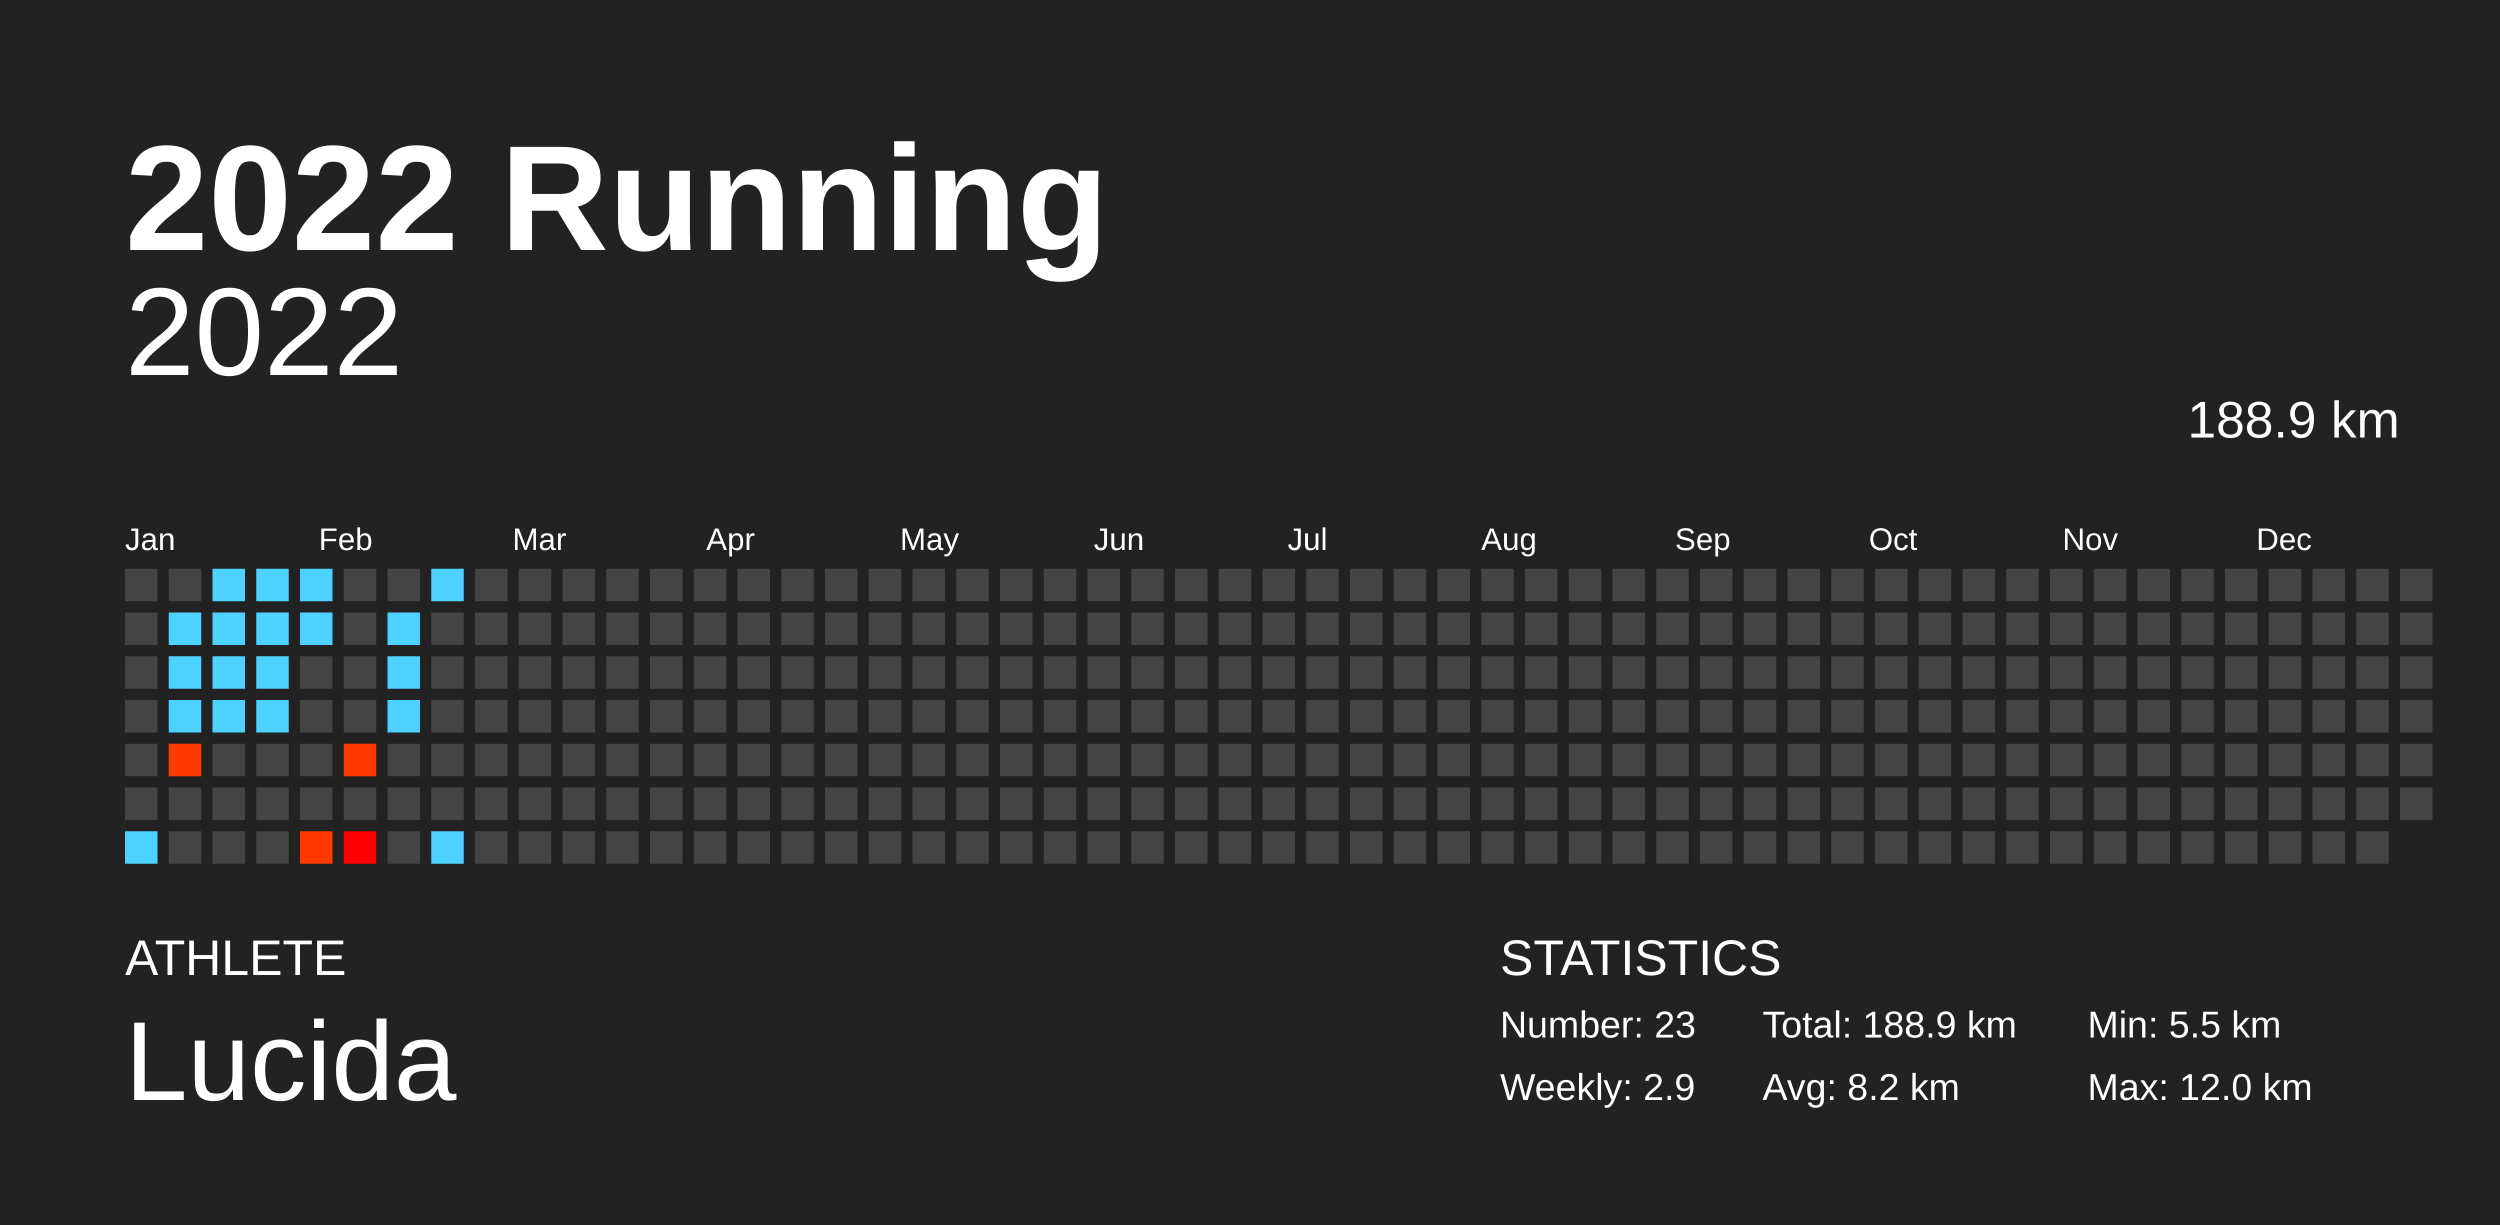
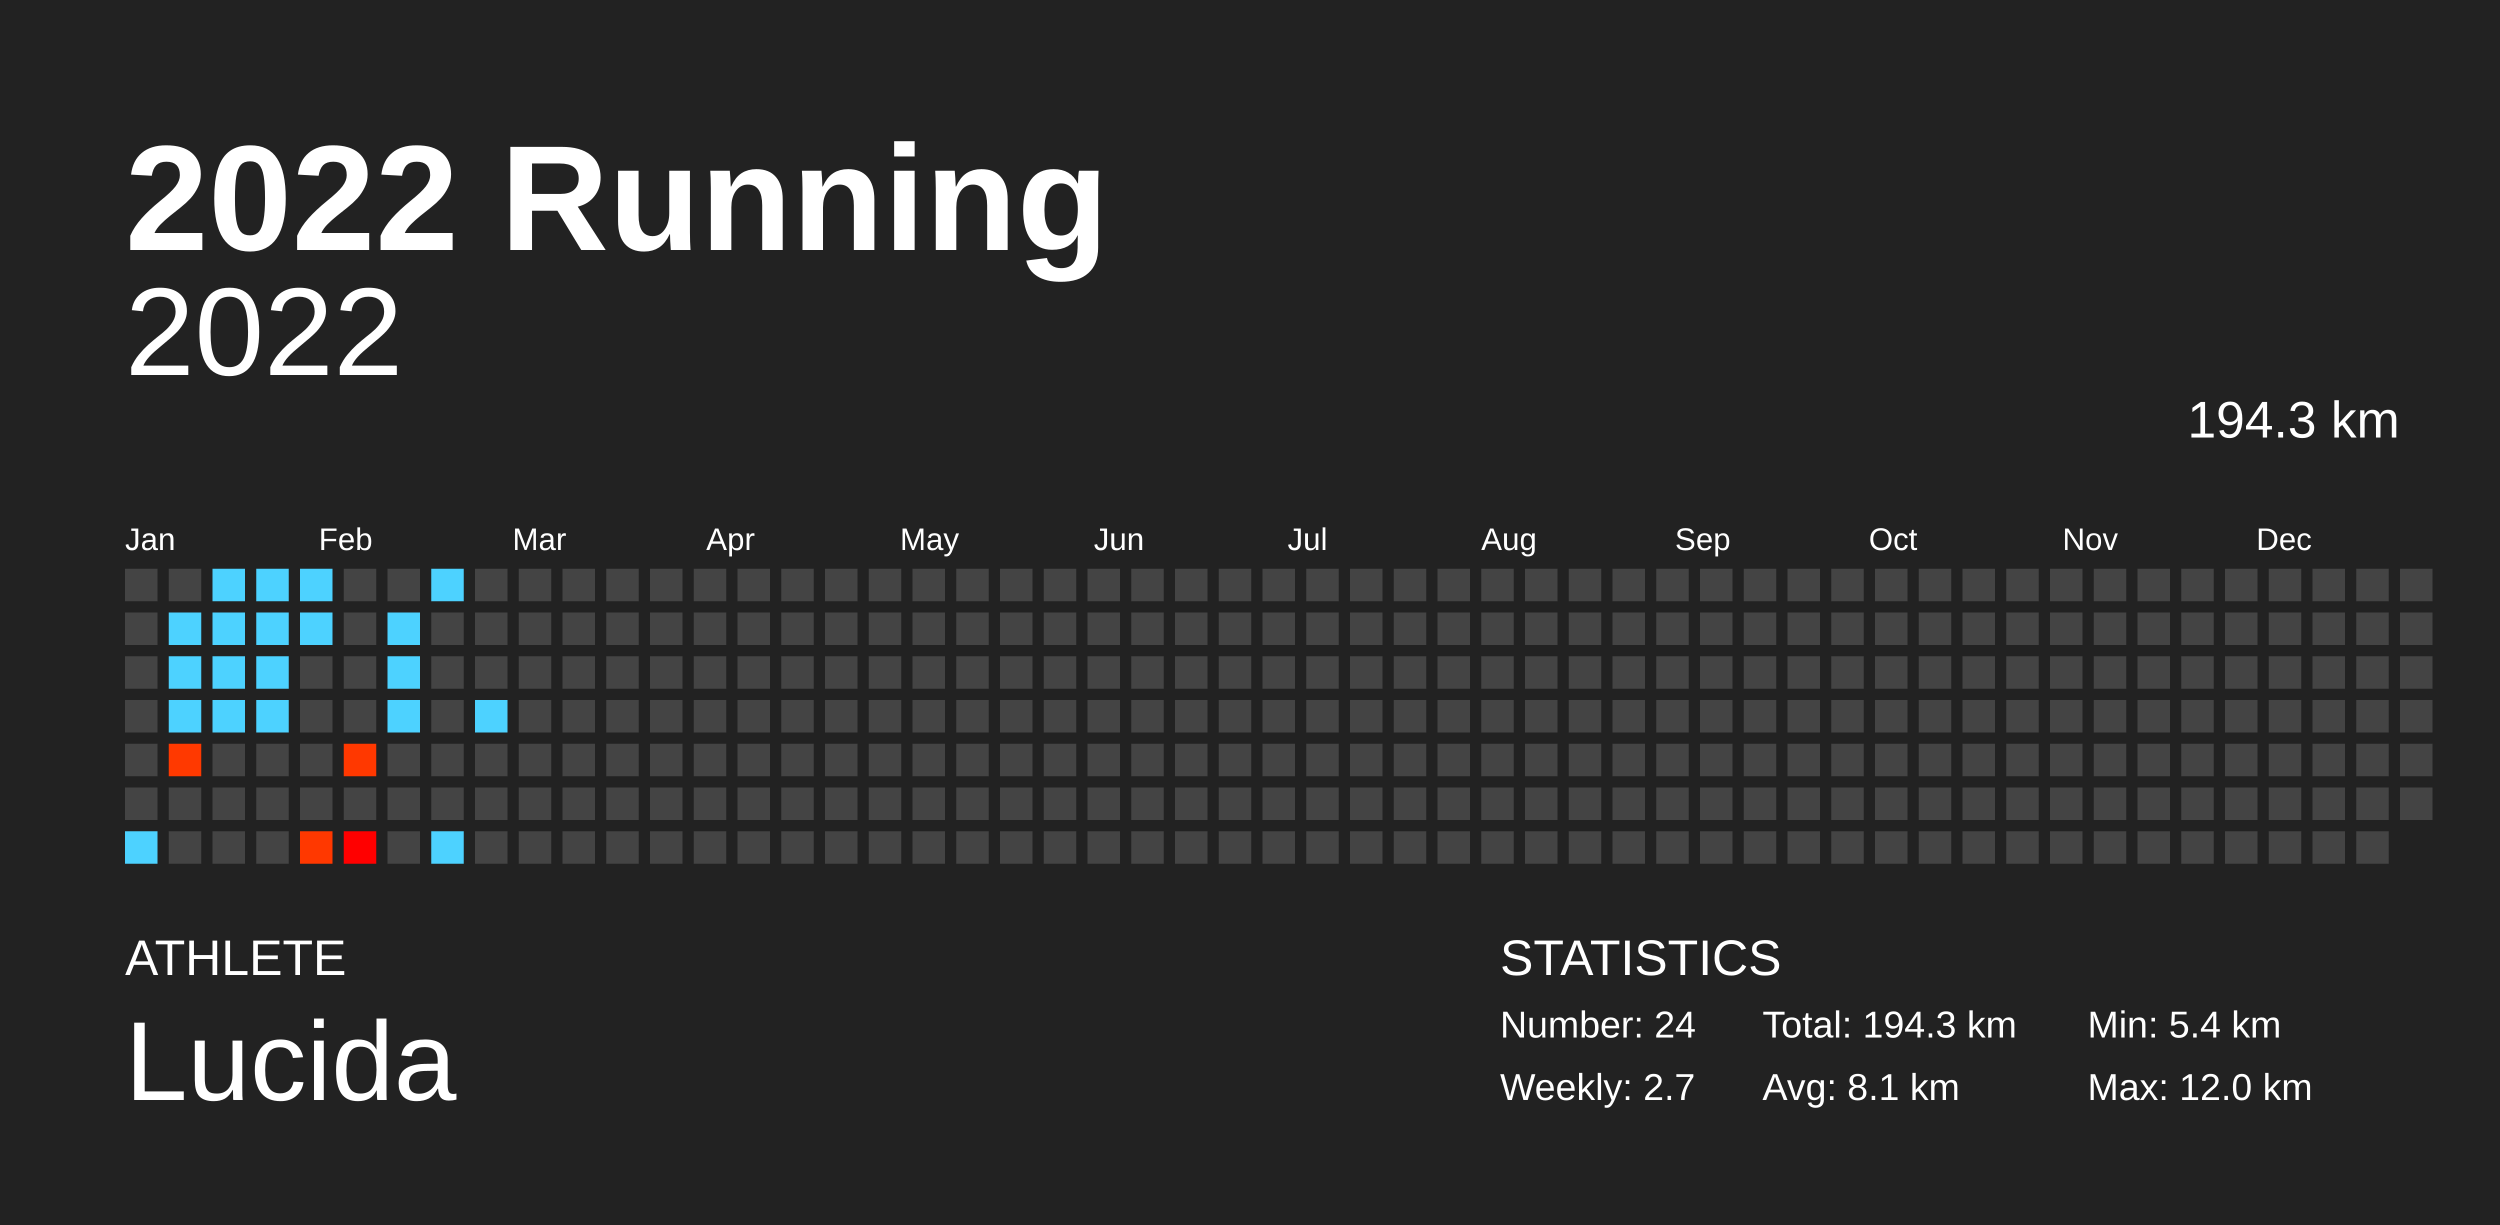
<svg xmlns="http://www.w3.org/2000/svg" baseProfile="full" height="98mm" version="1.1" viewBox="0,0,200,98" width="200mm">
  <defs />
  <rect fill="#222222" height="98" width="200" x="0" y="0" />
  <text fill="#FFFFFF" style="font-size:12px; font-family:Arial; font-weight:bold;" x="10" y="20">2022 Running</text>
  <text fill="#FFFFFF" style="font-size:4px; font-family:Arial" x="10" y="78">ATHLETE</text>
  <text fill="#FFFFFF" style="font-size:9px; font-family:Arial" x="10" y="88">Lucida</text>
  <text fill="#FFFFFF" style="font-size:4px; font-family:Arial" x="120" y="78">STATISTICS</text>
-   <text fill="#FFFFFF" style="font-size:3px; font-family:Arial" x="120" y="83">Number: 23</text>
-   <text fill="#FFFFFF" style="font-size:3px; font-family:Arial" x="120" y="88">Weekly: 2.9</text>
-   <text fill="#FFFFFF" style="font-size:3px; font-family:Arial" x="141" y="83">Total: 188.9 km</text>
-   <text fill="#FFFFFF" style="font-size:3px; font-family:Arial" x="141" y="88">Avg: 8.2 km</text>
-   <text fill="#FFFFFF" style="font-size:3px; font-family:Arial" x="167" y="83">Min: 5.5 km</text>
+   <text fill="#FFFFFF" style="font-size:3px; font-family:Arial" x="120" y="83">Number: 24</text>
+   <text fill="#FFFFFF" style="font-size:3px; font-family:Arial" x="120" y="88">Weekly: 2.7</text>
+   <text fill="#FFFFFF" style="font-size:3px; font-family:Arial" x="141" y="83">Total: 194.3 km</text>
+   <text fill="#FFFFFF" style="font-size:3px; font-family:Arial" x="141" y="88">Avg: 8.1 km</text>
+   <text fill="#FFFFFF" style="font-size:3px; font-family:Arial" x="167" y="83">Min: 5.4 km</text>
  <text fill="#FFFFFF" style="font-size:3px; font-family:Arial" x="167" y="88">Max: 12.0 km</text>
  <text alignment-baseline="hanging" fill="#FFFFFF" style="font-size:10.0px; font-family:Arial;" x="10" y="30">2022</text>
-   <text alignment-baseline="hanging" fill="#FFFFFF" style="font-size:4.125px; font-family:Arial;" x="175" y="35">188.9 km</text>
+   <text alignment-baseline="hanging" fill="#FFFFFF" style="font-size:4.125px; font-family:Arial;" x="175" y="35">194.3 km</text>
  <text fill="#FFFFFF" style="font-size:2.5px; font-family:Arial" x="10.0" y="44">Jan</text>
  <text fill="#FFFFFF" style="font-size:2.5px; font-family:Arial" x="25.5" y="44">Feb</text>
  <text fill="#FFFFFF" style="font-size:2.5px; font-family:Arial" x="41.0" y="44">Mar</text>
  <text fill="#FFFFFF" style="font-size:2.5px; font-family:Arial" x="56.5" y="44">Apr</text>
  <text fill="#FFFFFF" style="font-size:2.5px; font-family:Arial" x="72.0" y="44">May</text>
  <text fill="#FFFFFF" style="font-size:2.5px; font-family:Arial" x="87.5" y="44">Jun</text>
  <text fill="#FFFFFF" style="font-size:2.5px; font-family:Arial" x="103.0" y="44">Jul</text>
  <text fill="#FFFFFF" style="font-size:2.5px; font-family:Arial" x="118.5" y="44">Aug</text>
  <text fill="#FFFFFF" style="font-size:2.5px; font-family:Arial" x="134.0" y="44">Sep</text>
  <text fill="#FFFFFF" style="font-size:2.5px; font-family:Arial" x="149.5" y="44">Oct</text>
  <text fill="#FFFFFF" style="font-size:2.5px; font-family:Arial" x="165.0" y="44">Nov</text>
  <text fill="#FFFFFF" style="font-size:2.5px; font-family:Arial" x="180.5" y="44">Dec</text>
  <rect fill="#444444" height="2.6" width="2.6" x="10.0" y="45.5" />
  <rect fill="#444444" height="2.6" width="2.6" x="10.0" y="49.0" />
  <rect fill="#444444" height="2.6" width="2.6" x="10.0" y="52.5" />
  <rect fill="#444444" height="2.6" width="2.6" x="10.0" y="56.0" />
  <rect fill="#444444" height="2.6" width="2.6" x="10.0" y="59.5" />
  <rect fill="#444444" height="2.6" width="2.6" x="10.0" y="63.0" />
  <rect fill="#4dd2ff" height="2.6" width="2.6" x="10.0" y="66.5" />
  <rect fill="#444444" height="2.6" width="2.6" x="13.5" y="45.5" />
  <rect fill="#4dd2ff" height="2.6" width="2.6" x="13.5" y="49.0" />
  <rect fill="#4dd2ff" height="2.6" width="2.6" x="13.5" y="52.5" />
  <rect fill="#4dd2ff" height="2.6" width="2.6" x="13.5" y="56.0" />
-   <rect fill="#ff3a00" height="2.6" width="2.6" x="13.5" y="59.5" />
+   <rect fill="#ff3900" height="2.6" width="2.6" x="13.5" y="59.5" />
  <rect fill="#444444" height="2.6" width="2.6" x="13.5" y="63.0" />
  <rect fill="#444444" height="2.6" width="2.6" x="13.5" y="66.5" />
  <rect fill="#4dd2ff" height="2.6" width="2.6" x="17.0" y="45.5" />
  <rect fill="#4dd2ff" height="2.6" width="2.6" x="17.0" y="49.0" />
  <rect fill="#4dd2ff" height="2.6" width="2.6" x="17.0" y="52.5" />
  <rect fill="#4dd2ff" height="2.6" width="2.6" x="17.0" y="56.0" />
  <rect fill="#444444" height="2.6" width="2.6" x="17.0" y="59.5" />
  <rect fill="#444444" height="2.6" width="2.6" x="17.0" y="63.0" />
  <rect fill="#444444" height="2.6" width="2.6" x="17.0" y="66.5" />
  <rect fill="#4dd2ff" height="2.6" width="2.6" x="20.5" y="45.5" />
  <rect fill="#4dd2ff" height="2.6" width="2.6" x="20.5" y="49.0" />
  <rect fill="#4dd2ff" height="2.6" width="2.6" x="20.5" y="52.5" />
  <rect fill="#4dd2ff" height="2.6" width="2.6" x="20.5" y="56.0" />
  <rect fill="#444444" height="2.6" width="2.6" x="20.5" y="59.5" />
  <rect fill="#444444" height="2.6" width="2.6" x="20.5" y="63.0" />
  <rect fill="#444444" height="2.6" width="2.6" x="20.5" y="66.5" />
  <rect fill="#4dd2ff" height="2.6" width="2.6" x="24.0" y="45.5" />
  <rect fill="#4dd2ff" height="2.6" width="2.6" x="24.0" y="49.0" />
  <rect fill="#444444" height="2.6" width="2.6" x="24.0" y="52.5" />
  <rect fill="#444444" height="2.6" width="2.6" x="24.0" y="56.0" />
  <rect fill="#444444" height="2.6" width="2.6" x="24.0" y="59.5" />
  <rect fill="#444444" height="2.6" width="2.6" x="24.0" y="63.0" />
-   <rect fill="#ff3900" height="2.6" width="2.6" x="24.0" y="66.5" />
+   <rect fill="#ff3800" height="2.6" width="2.6" x="24.0" y="66.5" />
  <rect fill="#444444" height="2.6" width="2.6" x="27.5" y="45.5" />
  <rect fill="#444444" height="2.6" width="2.6" x="27.5" y="49.0" />
  <rect fill="#444444" height="2.6" width="2.6" x="27.5" y="52.5" />
  <rect fill="#444444" height="2.6" width="2.6" x="27.5" y="56.0" />
-   <rect fill="#ff3a00" height="2.6" width="2.6" x="27.5" y="59.5" />
+   <rect fill="#ff3800" height="2.6" width="2.6" x="27.5" y="59.5" />
  <rect fill="#444444" height="2.6" width="2.6" x="27.5" y="63.0" />
  <rect fill="#ff0000" height="2.6" width="2.6" x="27.5" y="66.5" />
  <rect fill="#444444" height="2.6" width="2.6" x="31.0" y="45.5" />
  <rect fill="#4dd2ff" height="2.6" width="2.6" x="31.0" y="49.0" />
  <rect fill="#4dd2ff" height="2.6" width="2.6" x="31.0" y="52.5" />
  <rect fill="#4dd2ff" height="2.6" width="2.6" x="31.0" y="56.0" />
  <rect fill="#444444" height="2.6" width="2.6" x="31.0" y="59.5" />
  <rect fill="#444444" height="2.6" width="2.6" x="31.0" y="63.0" />
  <rect fill="#444444" height="2.6" width="2.6" x="31.0" y="66.5" />
  <rect fill="#4dd2ff" height="2.6" width="2.6" x="34.5" y="45.5" />
  <rect fill="#444444" height="2.6" width="2.6" x="34.5" y="49.0" />
  <rect fill="#444444" height="2.6" width="2.6" x="34.5" y="52.5" />
  <rect fill="#444444" height="2.6" width="2.6" x="34.5" y="56.0" />
  <rect fill="#444444" height="2.6" width="2.6" x="34.5" y="59.5" />
  <rect fill="#444444" height="2.6" width="2.6" x="34.5" y="63.0" />
  <rect fill="#4dd2ff" height="2.6" width="2.6" x="34.5" y="66.5" />
  <rect fill="#444444" height="2.6" width="2.6" x="38.0" y="45.5" />
  <rect fill="#444444" height="2.6" width="2.6" x="38.0" y="49.0" />
  <rect fill="#444444" height="2.6" width="2.6" x="38.0" y="52.5" />
-   <rect fill="#444444" height="2.6" width="2.6" x="38.0" y="56.0" />
+   <rect fill="#4dd2ff" height="2.6" width="2.6" x="38.0" y="56.0" />
  <rect fill="#444444" height="2.6" width="2.6" x="38.0" y="59.5" />
  <rect fill="#444444" height="2.6" width="2.6" x="38.0" y="63.0" />
  <rect fill="#444444" height="2.6" width="2.6" x="38.0" y="66.5" />
  <rect fill="#444444" height="2.6" width="2.6" x="41.5" y="45.5" />
  <rect fill="#444444" height="2.6" width="2.6" x="41.5" y="49.0" />
  <rect fill="#444444" height="2.6" width="2.6" x="41.5" y="52.5" />
  <rect fill="#444444" height="2.6" width="2.6" x="41.5" y="56.0" />
  <rect fill="#444444" height="2.6" width="2.6" x="41.5" y="59.5" />
  <rect fill="#444444" height="2.6" width="2.6" x="41.5" y="63.0" />
  <rect fill="#444444" height="2.6" width="2.6" x="41.5" y="66.5" />
  <rect fill="#444444" height="2.6" width="2.6" x="45.0" y="45.5" />
  <rect fill="#444444" height="2.6" width="2.6" x="45.0" y="49.0" />
  <rect fill="#444444" height="2.6" width="2.6" x="45.0" y="52.5" />
  <rect fill="#444444" height="2.6" width="2.6" x="45.0" y="56.0" />
  <rect fill="#444444" height="2.6" width="2.6" x="45.0" y="59.5" />
  <rect fill="#444444" height="2.6" width="2.6" x="45.0" y="63.0" />
  <rect fill="#444444" height="2.6" width="2.6" x="45.0" y="66.5" />
  <rect fill="#444444" height="2.6" width="2.6" x="48.5" y="45.5" />
  <rect fill="#444444" height="2.6" width="2.6" x="48.5" y="49.0" />
  <rect fill="#444444" height="2.6" width="2.6" x="48.5" y="52.5" />
  <rect fill="#444444" height="2.6" width="2.6" x="48.5" y="56.0" />
  <rect fill="#444444" height="2.6" width="2.6" x="48.5" y="59.5" />
  <rect fill="#444444" height="2.6" width="2.6" x="48.5" y="63.0" />
  <rect fill="#444444" height="2.6" width="2.6" x="48.5" y="66.5" />
  <rect fill="#444444" height="2.6" width="2.6" x="52.0" y="45.5" />
  <rect fill="#444444" height="2.6" width="2.6" x="52.0" y="49.0" />
  <rect fill="#444444" height="2.6" width="2.6" x="52.0" y="52.5" />
  <rect fill="#444444" height="2.6" width="2.6" x="52.0" y="56.0" />
  <rect fill="#444444" height="2.6" width="2.6" x="52.0" y="59.5" />
  <rect fill="#444444" height="2.6" width="2.6" x="52.0" y="63.0" />
  <rect fill="#444444" height="2.6" width="2.6" x="52.0" y="66.5" />
  <rect fill="#444444" height="2.6" width="2.6" x="55.5" y="45.5" />
  <rect fill="#444444" height="2.6" width="2.6" x="55.5" y="49.0" />
  <rect fill="#444444" height="2.6" width="2.6" x="55.5" y="52.5" />
  <rect fill="#444444" height="2.6" width="2.6" x="55.5" y="56.0" />
  <rect fill="#444444" height="2.6" width="2.6" x="55.5" y="59.5" />
  <rect fill="#444444" height="2.6" width="2.6" x="55.5" y="63.0" />
  <rect fill="#444444" height="2.6" width="2.6" x="55.5" y="66.5" />
  <rect fill="#444444" height="2.6" width="2.6" x="59.0" y="45.5" />
  <rect fill="#444444" height="2.6" width="2.6" x="59.0" y="49.0" />
  <rect fill="#444444" height="2.6" width="2.6" x="59.0" y="52.5" />
  <rect fill="#444444" height="2.6" width="2.6" x="59.0" y="56.0" />
  <rect fill="#444444" height="2.6" width="2.6" x="59.0" y="59.5" />
  <rect fill="#444444" height="2.6" width="2.6" x="59.0" y="63.0" />
  <rect fill="#444444" height="2.6" width="2.6" x="59.0" y="66.5" />
  <rect fill="#444444" height="2.6" width="2.6" x="62.5" y="45.5" />
  <rect fill="#444444" height="2.6" width="2.6" x="62.5" y="49.0" />
  <rect fill="#444444" height="2.6" width="2.6" x="62.5" y="52.5" />
  <rect fill="#444444" height="2.6" width="2.6" x="62.5" y="56.0" />
  <rect fill="#444444" height="2.6" width="2.6" x="62.5" y="59.5" />
  <rect fill="#444444" height="2.6" width="2.6" x="62.5" y="63.0" />
  <rect fill="#444444" height="2.6" width="2.6" x="62.5" y="66.5" />
  <rect fill="#444444" height="2.6" width="2.6" x="66.0" y="45.5" />
  <rect fill="#444444" height="2.6" width="2.6" x="66.0" y="49.0" />
  <rect fill="#444444" height="2.6" width="2.6" x="66.0" y="52.5" />
  <rect fill="#444444" height="2.6" width="2.6" x="66.0" y="56.0" />
  <rect fill="#444444" height="2.6" width="2.6" x="66.0" y="59.5" />
  <rect fill="#444444" height="2.6" width="2.6" x="66.0" y="63.0" />
  <rect fill="#444444" height="2.6" width="2.6" x="66.0" y="66.5" />
  <rect fill="#444444" height="2.6" width="2.6" x="69.5" y="45.5" />
  <rect fill="#444444" height="2.6" width="2.6" x="69.5" y="49.0" />
  <rect fill="#444444" height="2.6" width="2.6" x="69.5" y="52.5" />
  <rect fill="#444444" height="2.6" width="2.6" x="69.5" y="56.0" />
  <rect fill="#444444" height="2.6" width="2.6" x="69.5" y="59.5" />
  <rect fill="#444444" height="2.6" width="2.6" x="69.5" y="63.0" />
  <rect fill="#444444" height="2.6" width="2.6" x="69.5" y="66.5" />
  <rect fill="#444444" height="2.6" width="2.6" x="73.0" y="45.5" />
  <rect fill="#444444" height="2.6" width="2.6" x="73.0" y="49.0" />
  <rect fill="#444444" height="2.6" width="2.6" x="73.0" y="52.5" />
  <rect fill="#444444" height="2.6" width="2.6" x="73.0" y="56.0" />
  <rect fill="#444444" height="2.6" width="2.6" x="73.0" y="59.5" />
  <rect fill="#444444" height="2.6" width="2.6" x="73.0" y="63.0" />
  <rect fill="#444444" height="2.6" width="2.6" x="73.0" y="66.5" />
  <rect fill="#444444" height="2.6" width="2.6" x="76.5" y="45.5" />
  <rect fill="#444444" height="2.6" width="2.6" x="76.5" y="49.0" />
  <rect fill="#444444" height="2.6" width="2.6" x="76.5" y="52.5" />
  <rect fill="#444444" height="2.6" width="2.6" x="76.5" y="56.0" />
  <rect fill="#444444" height="2.6" width="2.6" x="76.5" y="59.5" />
  <rect fill="#444444" height="2.6" width="2.6" x="76.5" y="63.0" />
  <rect fill="#444444" height="2.6" width="2.6" x="76.5" y="66.5" />
  <rect fill="#444444" height="2.6" width="2.6" x="80.0" y="45.5" />
  <rect fill="#444444" height="2.6" width="2.6" x="80.0" y="49.0" />
  <rect fill="#444444" height="2.6" width="2.6" x="80.0" y="52.5" />
  <rect fill="#444444" height="2.6" width="2.6" x="80.0" y="56.0" />
  <rect fill="#444444" height="2.6" width="2.6" x="80.0" y="59.5" />
  <rect fill="#444444" height="2.6" width="2.6" x="80.0" y="63.0" />
  <rect fill="#444444" height="2.6" width="2.6" x="80.0" y="66.5" />
  <rect fill="#444444" height="2.6" width="2.6" x="83.5" y="45.5" />
  <rect fill="#444444" height="2.6" width="2.6" x="83.5" y="49.0" />
  <rect fill="#444444" height="2.6" width="2.6" x="83.5" y="52.5" />
  <rect fill="#444444" height="2.6" width="2.6" x="83.5" y="56.0" />
  <rect fill="#444444" height="2.6" width="2.6" x="83.5" y="59.5" />
  <rect fill="#444444" height="2.6" width="2.6" x="83.5" y="63.0" />
  <rect fill="#444444" height="2.6" width="2.6" x="83.5" y="66.5" />
  <rect fill="#444444" height="2.6" width="2.6" x="87.0" y="45.5" />
  <rect fill="#444444" height="2.6" width="2.6" x="87.0" y="49.0" />
  <rect fill="#444444" height="2.6" width="2.6" x="87.0" y="52.5" />
  <rect fill="#444444" height="2.6" width="2.6" x="87.0" y="56.0" />
  <rect fill="#444444" height="2.6" width="2.6" x="87.0" y="59.5" />
  <rect fill="#444444" height="2.6" width="2.6" x="87.0" y="63.0" />
  <rect fill="#444444" height="2.6" width="2.6" x="87.0" y="66.5" />
  <rect fill="#444444" height="2.6" width="2.6" x="90.5" y="45.5" />
  <rect fill="#444444" height="2.6" width="2.6" x="90.5" y="49.0" />
  <rect fill="#444444" height="2.6" width="2.6" x="90.5" y="52.5" />
  <rect fill="#444444" height="2.6" width="2.6" x="90.5" y="56.0" />
  <rect fill="#444444" height="2.6" width="2.6" x="90.5" y="59.5" />
  <rect fill="#444444" height="2.6" width="2.6" x="90.5" y="63.0" />
  <rect fill="#444444" height="2.6" width="2.6" x="90.5" y="66.5" />
  <rect fill="#444444" height="2.6" width="2.6" x="94.0" y="45.5" />
  <rect fill="#444444" height="2.6" width="2.6" x="94.0" y="49.0" />
  <rect fill="#444444" height="2.6" width="2.6" x="94.0" y="52.5" />
  <rect fill="#444444" height="2.6" width="2.6" x="94.0" y="56.0" />
  <rect fill="#444444" height="2.6" width="2.6" x="94.0" y="59.5" />
  <rect fill="#444444" height="2.6" width="2.6" x="94.0" y="63.0" />
  <rect fill="#444444" height="2.6" width="2.6" x="94.0" y="66.5" />
  <rect fill="#444444" height="2.6" width="2.6" x="97.5" y="45.5" />
  <rect fill="#444444" height="2.6" width="2.6" x="97.5" y="49.0" />
  <rect fill="#444444" height="2.6" width="2.6" x="97.5" y="52.5" />
  <rect fill="#444444" height="2.6" width="2.6" x="97.5" y="56.0" />
  <rect fill="#444444" height="2.6" width="2.6" x="97.5" y="59.5" />
  <rect fill="#444444" height="2.6" width="2.6" x="97.5" y="63.0" />
  <rect fill="#444444" height="2.6" width="2.6" x="97.5" y="66.5" />
  <rect fill="#444444" height="2.6" width="2.6" x="101.0" y="45.5" />
  <rect fill="#444444" height="2.6" width="2.6" x="101.0" y="49.0" />
  <rect fill="#444444" height="2.6" width="2.6" x="101.0" y="52.5" />
  <rect fill="#444444" height="2.6" width="2.6" x="101.0" y="56.0" />
  <rect fill="#444444" height="2.6" width="2.6" x="101.0" y="59.5" />
  <rect fill="#444444" height="2.6" width="2.6" x="101.0" y="63.0" />
  <rect fill="#444444" height="2.6" width="2.6" x="101.0" y="66.5" />
  <rect fill="#444444" height="2.6" width="2.6" x="104.5" y="45.5" />
  <rect fill="#444444" height="2.6" width="2.6" x="104.5" y="49.0" />
  <rect fill="#444444" height="2.6" width="2.6" x="104.5" y="52.5" />
  <rect fill="#444444" height="2.6" width="2.6" x="104.5" y="56.0" />
  <rect fill="#444444" height="2.6" width="2.6" x="104.5" y="59.5" />
  <rect fill="#444444" height="2.6" width="2.6" x="104.5" y="63.0" />
  <rect fill="#444444" height="2.6" width="2.6" x="104.5" y="66.5" />
  <rect fill="#444444" height="2.6" width="2.6" x="108.0" y="45.5" />
  <rect fill="#444444" height="2.6" width="2.6" x="108.0" y="49.0" />
  <rect fill="#444444" height="2.6" width="2.6" x="108.0" y="52.5" />
  <rect fill="#444444" height="2.6" width="2.6" x="108.0" y="56.0" />
  <rect fill="#444444" height="2.6" width="2.6" x="108.0" y="59.5" />
  <rect fill="#444444" height="2.6" width="2.6" x="108.0" y="63.0" />
  <rect fill="#444444" height="2.6" width="2.6" x="108.0" y="66.5" />
  <rect fill="#444444" height="2.6" width="2.6" x="111.5" y="45.5" />
  <rect fill="#444444" height="2.6" width="2.6" x="111.5" y="49.0" />
  <rect fill="#444444" height="2.6" width="2.6" x="111.5" y="52.5" />
  <rect fill="#444444" height="2.6" width="2.6" x="111.5" y="56.0" />
  <rect fill="#444444" height="2.6" width="2.6" x="111.5" y="59.5" />
  <rect fill="#444444" height="2.6" width="2.6" x="111.5" y="63.0" />
  <rect fill="#444444" height="2.6" width="2.6" x="111.5" y="66.5" />
  <rect fill="#444444" height="2.6" width="2.6" x="115.0" y="45.5" />
  <rect fill="#444444" height="2.6" width="2.6" x="115.0" y="49.0" />
  <rect fill="#444444" height="2.6" width="2.6" x="115.0" y="52.5" />
  <rect fill="#444444" height="2.6" width="2.6" x="115.0" y="56.0" />
  <rect fill="#444444" height="2.6" width="2.6" x="115.0" y="59.5" />
  <rect fill="#444444" height="2.6" width="2.6" x="115.0" y="63.0" />
  <rect fill="#444444" height="2.6" width="2.6" x="115.0" y="66.5" />
  <rect fill="#444444" height="2.6" width="2.6" x="118.5" y="45.5" />
  <rect fill="#444444" height="2.6" width="2.6" x="118.5" y="49.0" />
  <rect fill="#444444" height="2.6" width="2.6" x="118.5" y="52.5" />
  <rect fill="#444444" height="2.6" width="2.6" x="118.5" y="56.0" />
  <rect fill="#444444" height="2.6" width="2.6" x="118.5" y="59.5" />
  <rect fill="#444444" height="2.6" width="2.6" x="118.5" y="63.0" />
  <rect fill="#444444" height="2.6" width="2.6" x="118.5" y="66.5" />
  <rect fill="#444444" height="2.6" width="2.6" x="122.0" y="45.5" />
  <rect fill="#444444" height="2.6" width="2.6" x="122.0" y="49.0" />
  <rect fill="#444444" height="2.6" width="2.6" x="122.0" y="52.5" />
  <rect fill="#444444" height="2.6" width="2.6" x="122.0" y="56.0" />
  <rect fill="#444444" height="2.6" width="2.6" x="122.0" y="59.5" />
  <rect fill="#444444" height="2.6" width="2.6" x="122.0" y="63.0" />
  <rect fill="#444444" height="2.6" width="2.6" x="122.0" y="66.5" />
  <rect fill="#444444" height="2.6" width="2.6" x="125.5" y="45.5" />
  <rect fill="#444444" height="2.6" width="2.6" x="125.5" y="49.0" />
  <rect fill="#444444" height="2.6" width="2.6" x="125.5" y="52.5" />
  <rect fill="#444444" height="2.6" width="2.6" x="125.5" y="56.0" />
  <rect fill="#444444" height="2.6" width="2.6" x="125.5" y="59.5" />
  <rect fill="#444444" height="2.6" width="2.6" x="125.5" y="63.0" />
  <rect fill="#444444" height="2.6" width="2.6" x="125.5" y="66.5" />
  <rect fill="#444444" height="2.6" width="2.6" x="129.0" y="45.5" />
  <rect fill="#444444" height="2.6" width="2.6" x="129.0" y="49.0" />
  <rect fill="#444444" height="2.6" width="2.6" x="129.0" y="52.5" />
  <rect fill="#444444" height="2.6" width="2.6" x="129.0" y="56.0" />
  <rect fill="#444444" height="2.6" width="2.6" x="129.0" y="59.5" />
  <rect fill="#444444" height="2.6" width="2.6" x="129.0" y="63.0" />
  <rect fill="#444444" height="2.6" width="2.6" x="129.0" y="66.5" />
  <rect fill="#444444" height="2.6" width="2.6" x="132.5" y="45.5" />
  <rect fill="#444444" height="2.6" width="2.6" x="132.5" y="49.0" />
  <rect fill="#444444" height="2.6" width="2.6" x="132.5" y="52.5" />
  <rect fill="#444444" height="2.6" width="2.6" x="132.5" y="56.0" />
  <rect fill="#444444" height="2.6" width="2.6" x="132.5" y="59.5" />
  <rect fill="#444444" height="2.6" width="2.6" x="132.5" y="63.0" />
  <rect fill="#444444" height="2.6" width="2.6" x="132.5" y="66.5" />
  <rect fill="#444444" height="2.6" width="2.6" x="136.0" y="45.5" />
  <rect fill="#444444" height="2.6" width="2.6" x="136.0" y="49.0" />
  <rect fill="#444444" height="2.6" width="2.6" x="136.0" y="52.5" />
  <rect fill="#444444" height="2.6" width="2.6" x="136.0" y="56.0" />
  <rect fill="#444444" height="2.6" width="2.6" x="136.0" y="59.5" />
  <rect fill="#444444" height="2.6" width="2.6" x="136.0" y="63.0" />
  <rect fill="#444444" height="2.6" width="2.6" x="136.0" y="66.5" />
  <rect fill="#444444" height="2.6" width="2.6" x="139.5" y="45.5" />
  <rect fill="#444444" height="2.6" width="2.6" x="139.5" y="49.0" />
  <rect fill="#444444" height="2.6" width="2.6" x="139.5" y="52.5" />
  <rect fill="#444444" height="2.6" width="2.6" x="139.5" y="56.0" />
  <rect fill="#444444" height="2.6" width="2.6" x="139.5" y="59.5" />
  <rect fill="#444444" height="2.6" width="2.6" x="139.5" y="63.0" />
  <rect fill="#444444" height="2.6" width="2.6" x="139.5" y="66.5" />
  <rect fill="#444444" height="2.6" width="2.6" x="143.0" y="45.5" />
  <rect fill="#444444" height="2.6" width="2.6" x="143.0" y="49.0" />
  <rect fill="#444444" height="2.6" width="2.6" x="143.0" y="52.5" />
  <rect fill="#444444" height="2.6" width="2.6" x="143.0" y="56.0" />
  <rect fill="#444444" height="2.6" width="2.6" x="143.0" y="59.5" />
  <rect fill="#444444" height="2.6" width="2.6" x="143.0" y="63.0" />
  <rect fill="#444444" height="2.6" width="2.6" x="143.0" y="66.5" />
  <rect fill="#444444" height="2.6" width="2.6" x="146.5" y="45.5" />
  <rect fill="#444444" height="2.6" width="2.6" x="146.5" y="49.0" />
  <rect fill="#444444" height="2.6" width="2.6" x="146.5" y="52.5" />
  <rect fill="#444444" height="2.6" width="2.6" x="146.5" y="56.0" />
  <rect fill="#444444" height="2.6" width="2.6" x="146.5" y="59.5" />
  <rect fill="#444444" height="2.6" width="2.6" x="146.5" y="63.0" />
  <rect fill="#444444" height="2.6" width="2.6" x="146.5" y="66.5" />
  <rect fill="#444444" height="2.6" width="2.6" x="150.0" y="45.5" />
  <rect fill="#444444" height="2.6" width="2.6" x="150.0" y="49.0" />
  <rect fill="#444444" height="2.6" width="2.6" x="150.0" y="52.5" />
  <rect fill="#444444" height="2.6" width="2.6" x="150.0" y="56.0" />
  <rect fill="#444444" height="2.6" width="2.6" x="150.0" y="59.5" />
  <rect fill="#444444" height="2.6" width="2.6" x="150.0" y="63.0" />
  <rect fill="#444444" height="2.6" width="2.6" x="150.0" y="66.5" />
  <rect fill="#444444" height="2.6" width="2.6" x="153.5" y="45.5" />
  <rect fill="#444444" height="2.6" width="2.6" x="153.5" y="49.0" />
  <rect fill="#444444" height="2.6" width="2.6" x="153.5" y="52.5" />
  <rect fill="#444444" height="2.6" width="2.6" x="153.5" y="56.0" />
  <rect fill="#444444" height="2.6" width="2.6" x="153.5" y="59.5" />
  <rect fill="#444444" height="2.6" width="2.6" x="153.5" y="63.0" />
  <rect fill="#444444" height="2.6" width="2.6" x="153.5" y="66.5" />
  <rect fill="#444444" height="2.6" width="2.6" x="157.0" y="45.5" />
  <rect fill="#444444" height="2.6" width="2.6" x="157.0" y="49.0" />
  <rect fill="#444444" height="2.6" width="2.6" x="157.0" y="52.5" />
  <rect fill="#444444" height="2.6" width="2.6" x="157.0" y="56.0" />
  <rect fill="#444444" height="2.6" width="2.6" x="157.0" y="59.5" />
  <rect fill="#444444" height="2.6" width="2.6" x="157.0" y="63.0" />
  <rect fill="#444444" height="2.6" width="2.6" x="157.0" y="66.5" />
  <rect fill="#444444" height="2.6" width="2.6" x="160.5" y="45.5" />
  <rect fill="#444444" height="2.6" width="2.6" x="160.5" y="49.0" />
  <rect fill="#444444" height="2.6" width="2.6" x="160.5" y="52.5" />
  <rect fill="#444444" height="2.6" width="2.6" x="160.5" y="56.0" />
  <rect fill="#444444" height="2.6" width="2.6" x="160.5" y="59.5" />
  <rect fill="#444444" height="2.6" width="2.6" x="160.5" y="63.0" />
  <rect fill="#444444" height="2.6" width="2.6" x="160.5" y="66.5" />
  <rect fill="#444444" height="2.6" width="2.6" x="164.0" y="45.5" />
  <rect fill="#444444" height="2.6" width="2.6" x="164.0" y="49.0" />
  <rect fill="#444444" height="2.6" width="2.6" x="164.0" y="52.5" />
  <rect fill="#444444" height="2.6" width="2.6" x="164.0" y="56.0" />
  <rect fill="#444444" height="2.6" width="2.6" x="164.0" y="59.5" />
  <rect fill="#444444" height="2.6" width="2.6" x="164.0" y="63.0" />
  <rect fill="#444444" height="2.6" width="2.6" x="164.0" y="66.5" />
  <rect fill="#444444" height="2.6" width="2.6" x="167.5" y="45.5" />
  <rect fill="#444444" height="2.6" width="2.6" x="167.5" y="49.0" />
  <rect fill="#444444" height="2.6" width="2.6" x="167.5" y="52.5" />
  <rect fill="#444444" height="2.6" width="2.6" x="167.5" y="56.0" />
  <rect fill="#444444" height="2.6" width="2.6" x="167.5" y="59.5" />
  <rect fill="#444444" height="2.6" width="2.6" x="167.5" y="63.0" />
  <rect fill="#444444" height="2.6" width="2.6" x="167.5" y="66.5" />
  <rect fill="#444444" height="2.6" width="2.6" x="171.0" y="45.5" />
  <rect fill="#444444" height="2.6" width="2.6" x="171.0" y="49.0" />
  <rect fill="#444444" height="2.6" width="2.6" x="171.0" y="52.5" />
  <rect fill="#444444" height="2.6" width="2.6" x="171.0" y="56.0" />
  <rect fill="#444444" height="2.6" width="2.6" x="171.0" y="59.5" />
  <rect fill="#444444" height="2.6" width="2.6" x="171.0" y="63.0" />
  <rect fill="#444444" height="2.6" width="2.6" x="171.0" y="66.5" />
  <rect fill="#444444" height="2.6" width="2.6" x="174.5" y="45.5" />
  <rect fill="#444444" height="2.6" width="2.6" x="174.5" y="49.0" />
  <rect fill="#444444" height="2.6" width="2.6" x="174.5" y="52.5" />
  <rect fill="#444444" height="2.6" width="2.6" x="174.5" y="56.0" />
  <rect fill="#444444" height="2.6" width="2.6" x="174.5" y="59.5" />
  <rect fill="#444444" height="2.6" width="2.6" x="174.5" y="63.0" />
  <rect fill="#444444" height="2.6" width="2.6" x="174.5" y="66.5" />
  <rect fill="#444444" height="2.6" width="2.6" x="178.0" y="45.5" />
  <rect fill="#444444" height="2.6" width="2.6" x="178.0" y="49.0" />
  <rect fill="#444444" height="2.6" width="2.6" x="178.0" y="52.5" />
  <rect fill="#444444" height="2.6" width="2.6" x="178.0" y="56.0" />
  <rect fill="#444444" height="2.6" width="2.6" x="178.0" y="59.5" />
  <rect fill="#444444" height="2.6" width="2.6" x="178.0" y="63.0" />
  <rect fill="#444444" height="2.6" width="2.6" x="178.0" y="66.5" />
  <rect fill="#444444" height="2.6" width="2.6" x="181.5" y="45.5" />
  <rect fill="#444444" height="2.6" width="2.6" x="181.5" y="49.0" />
  <rect fill="#444444" height="2.6" width="2.6" x="181.5" y="52.5" />
  <rect fill="#444444" height="2.6" width="2.6" x="181.5" y="56.0" />
  <rect fill="#444444" height="2.6" width="2.6" x="181.5" y="59.5" />
  <rect fill="#444444" height="2.6" width="2.6" x="181.5" y="63.0" />
  <rect fill="#444444" height="2.6" width="2.6" x="181.5" y="66.5" />
  <rect fill="#444444" height="2.6" width="2.6" x="185.0" y="45.5" />
  <rect fill="#444444" height="2.6" width="2.6" x="185.0" y="49.0" />
  <rect fill="#444444" height="2.6" width="2.6" x="185.0" y="52.5" />
  <rect fill="#444444" height="2.6" width="2.6" x="185.0" y="56.0" />
  <rect fill="#444444" height="2.6" width="2.6" x="185.0" y="59.5" />
  <rect fill="#444444" height="2.6" width="2.6" x="185.0" y="63.0" />
  <rect fill="#444444" height="2.6" width="2.6" x="185.0" y="66.5" />
  <rect fill="#444444" height="2.6" width="2.6" x="188.5" y="45.5" />
  <rect fill="#444444" height="2.6" width="2.6" x="188.5" y="49.0" />
  <rect fill="#444444" height="2.6" width="2.6" x="188.5" y="52.5" />
  <rect fill="#444444" height="2.6" width="2.6" x="188.5" y="56.0" />
  <rect fill="#444444" height="2.6" width="2.6" x="188.5" y="59.5" />
  <rect fill="#444444" height="2.6" width="2.6" x="188.5" y="63.0" />
  <rect fill="#444444" height="2.6" width="2.6" x="188.5" y="66.5" />
  <rect fill="#444444" height="2.6" width="2.6" x="192.0" y="45.5" />
  <rect fill="#444444" height="2.6" width="2.6" x="192.0" y="49.0" />
  <rect fill="#444444" height="2.6" width="2.6" x="192.0" y="52.5" />
  <rect fill="#444444" height="2.6" width="2.6" x="192.0" y="56.0" />
  <rect fill="#444444" height="2.6" width="2.6" x="192.0" y="59.5" />
  <rect fill="#444444" height="2.6" width="2.6" x="192.0" y="63.0" />
</svg>
